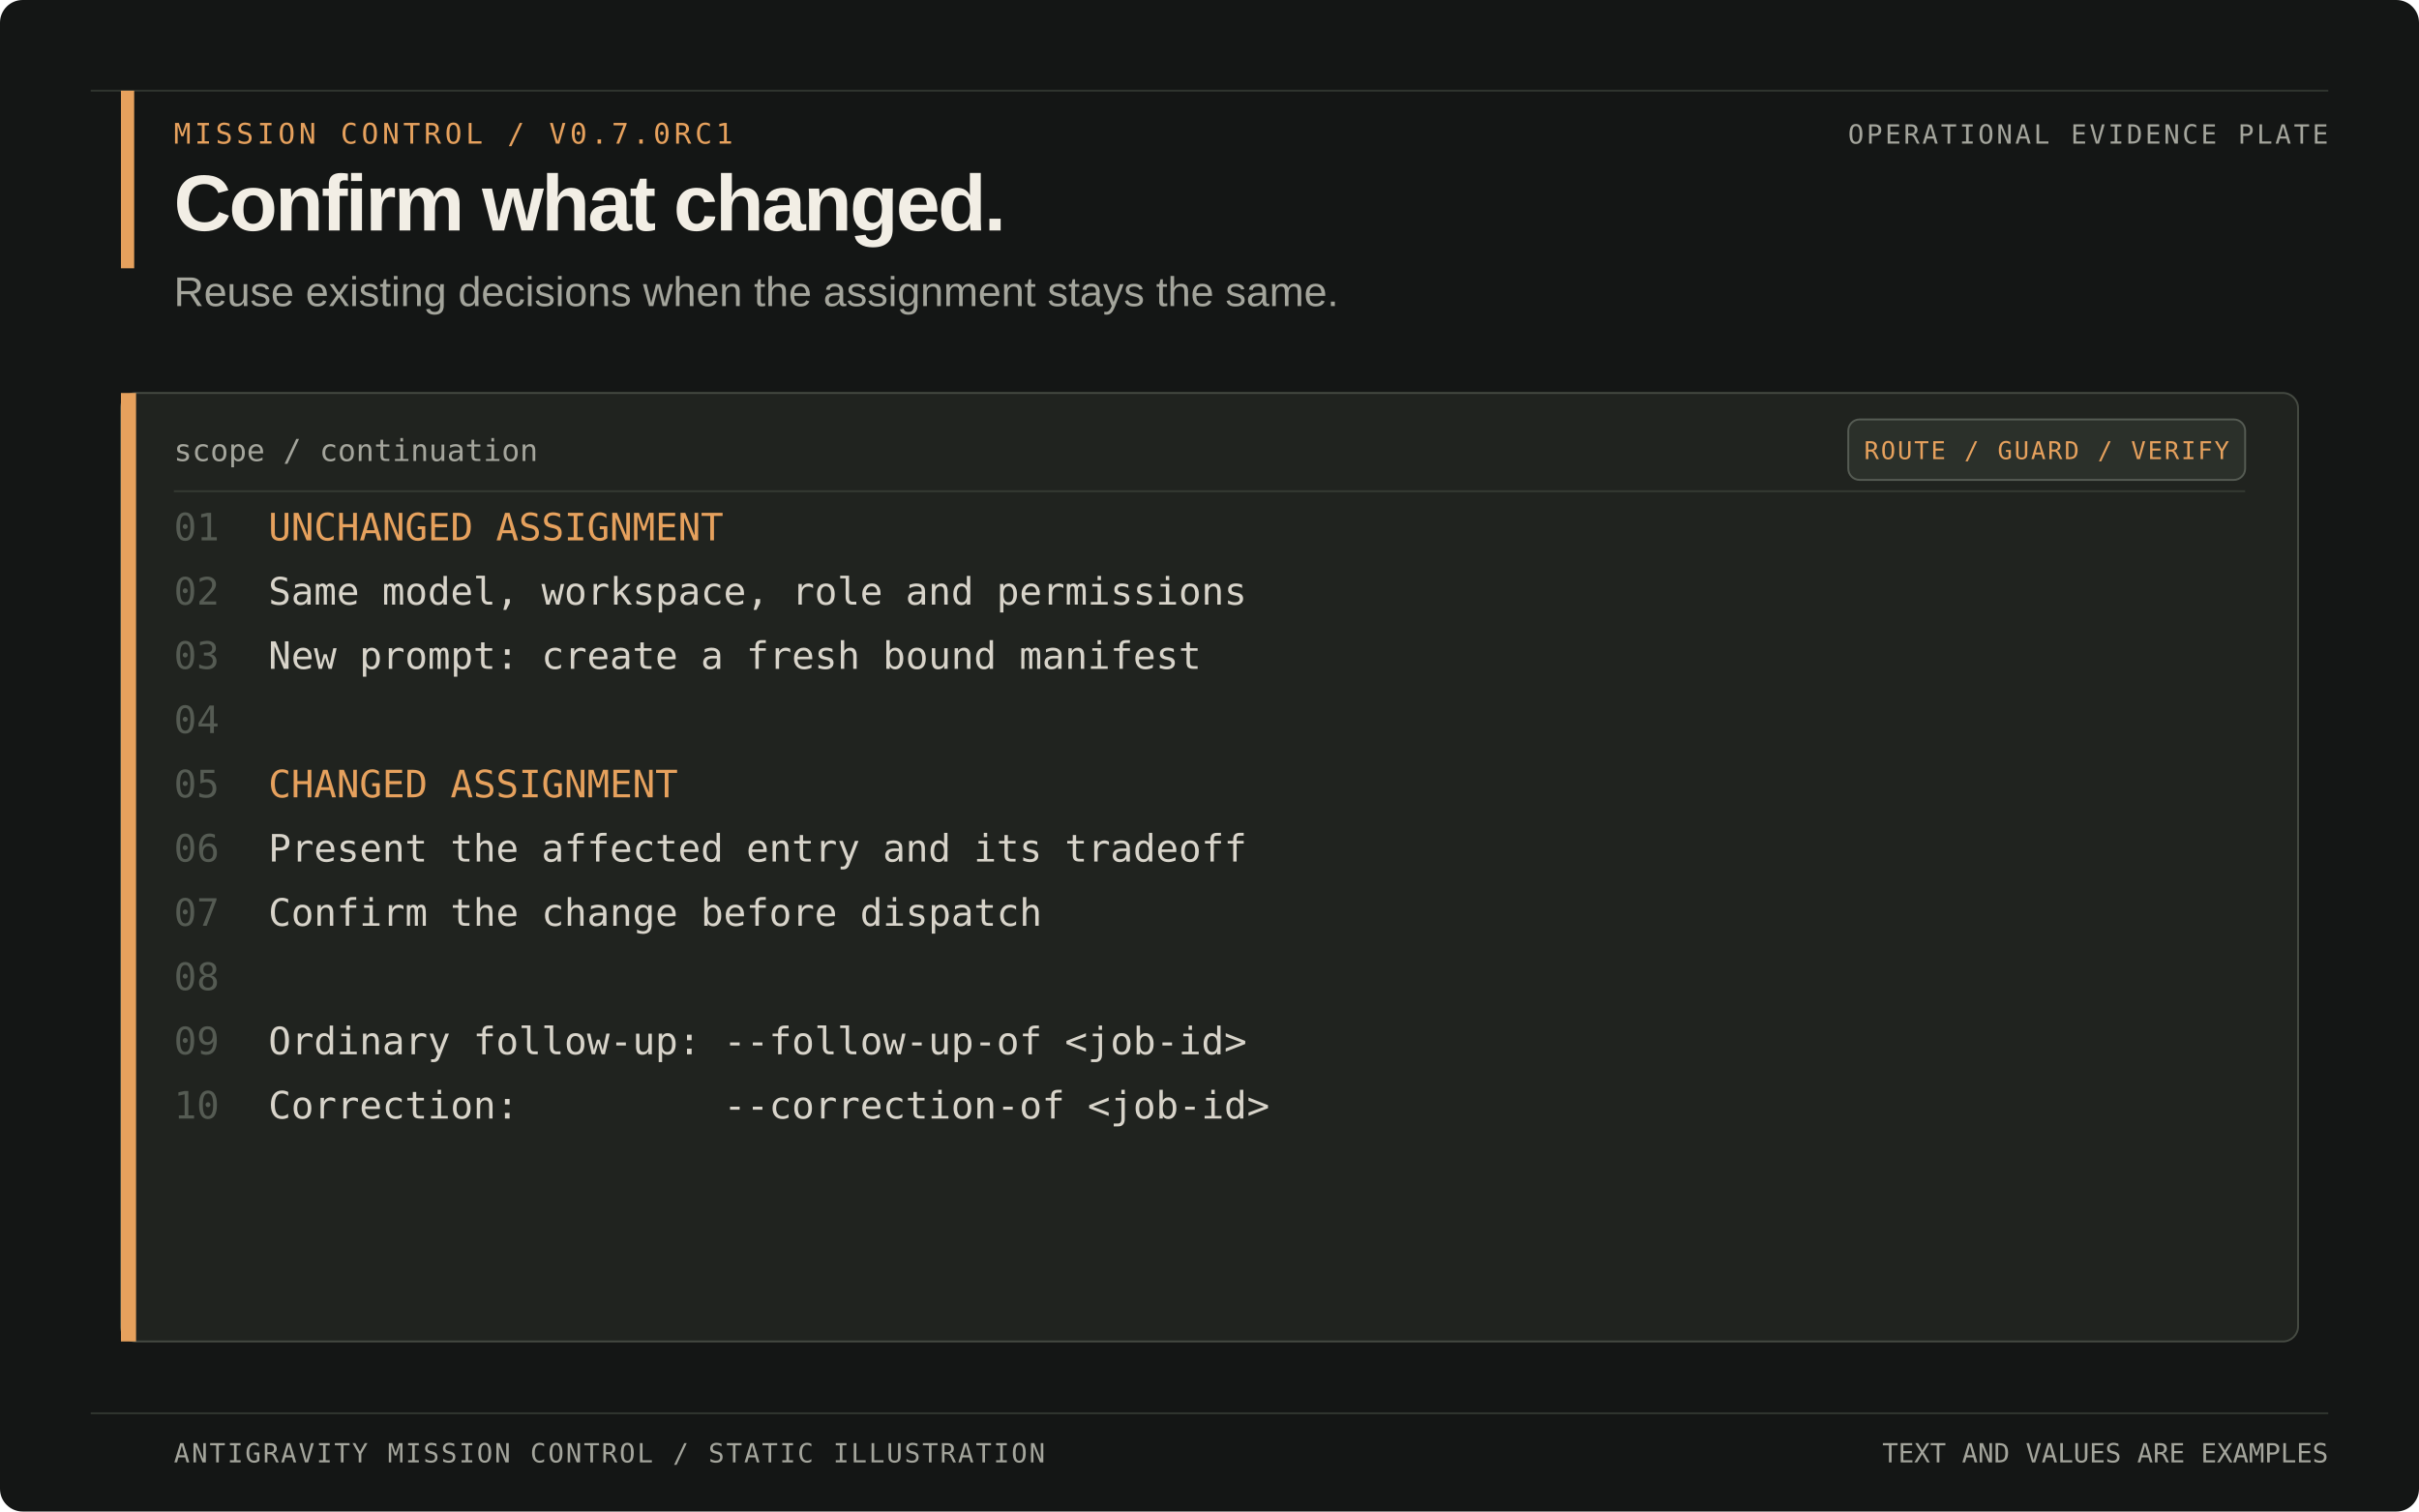
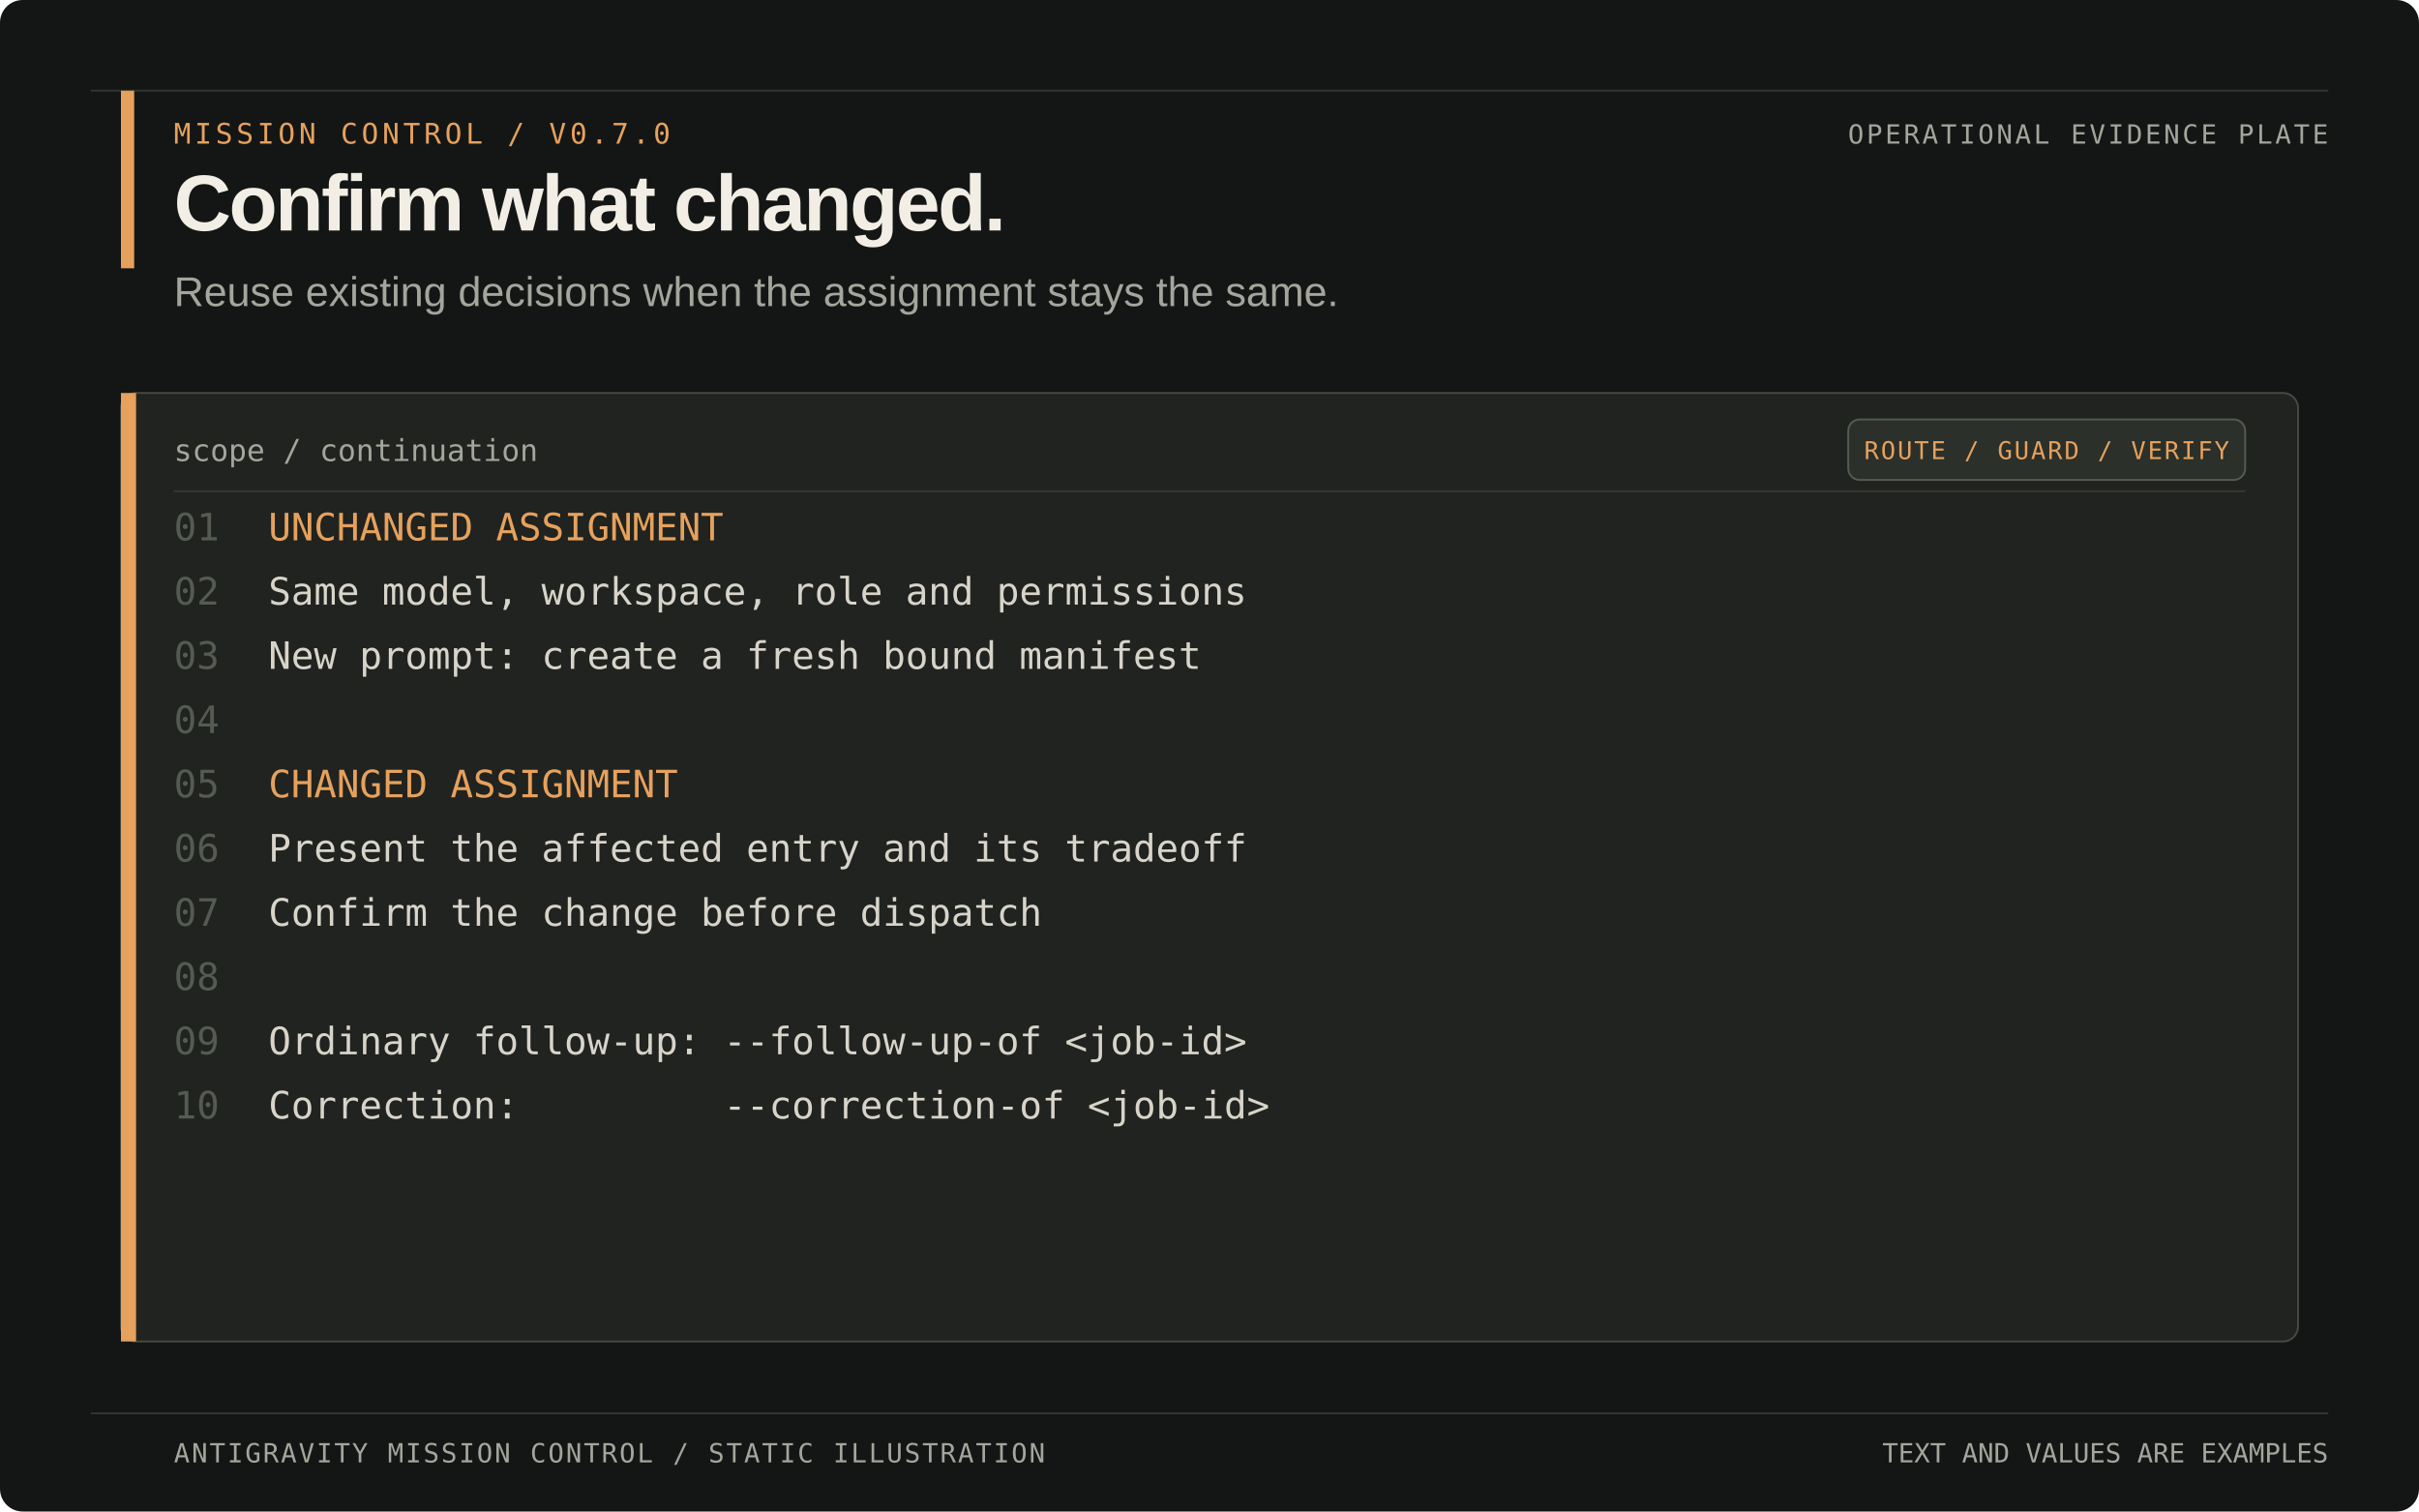
<svg xmlns="http://www.w3.org/2000/svg" width="1280" height="800" viewBox="0 0 1280 800" role="img" aria-labelledby="title desc">
  <rect width="1280" height="800" rx="12" fill="#141615" />
  <path d="M48 48H1232M48 748H1232" stroke="#30352f" />
  <rect x="64" y="48" width="7" height="94" fill="#e6a15d" />
-   <text x="92" y="76" font-family="Menlo, Consolas, monospace" font-size="15" letter-spacing="2" fill="#e6a15d">MISSION CONTROL  /  V0.7.0RC1</text>
+   <text x="92" y="76" font-family="Menlo, Consolas, monospace" font-size="15" letter-spacing="2" fill="#e6a15d">MISSION CONTROL  /  V0.7.0</text>
  <text x="92" y="122" font-family="Arial, Helvetica, sans-serif" font-size="42" font-weight="700" letter-spacing="-1.2" fill="#f2eee5">Confirm what changed.</text>
  <text x="92" y="162" font-family="Arial, Helvetica, sans-serif" font-size="22" fill="#a4a59c">Reuse existing decisions when the assignment stays the same.</text>
  <text x="1232" y="76" text-anchor="end" font-family="Menlo, Consolas, monospace" font-size="14" letter-spacing="1.4" fill="#a4a59c">OPERATIONAL EVIDENCE PLATE</text>
  <rect x="64" y="208" width="1152" height="502" rx="8" fill="#20231f" stroke="#454a42" />
  <rect x="64" y="208" width="8" height="502" fill="#e6a15d" />
  <text x="92" y="244" font-family="Menlo, Consolas, monospace" font-size="16" fill="#a4a59c">scope / continuation</text>
  <rect x="978" y="222" width="210" height="32" rx="6" fill="#2b302a" stroke="#555b53" />
  <text x="1083" y="243" text-anchor="middle" font-family="Menlo, Consolas, monospace" font-size="13" letter-spacing="1" fill="#e6a15d">ROUTE / GUARD / VERIFY</text>
  <path d="M92 260H1188" stroke="#343a33" />
  <g xml:space="preserve" font-family="Menlo, Consolas, monospace" font-size="20">
    <text x="92" y="286" fill="#555b53">01</text>
    <text x="142" y="286" fill="#e6a15d">UNCHANGED ASSIGNMENT</text>
    <text x="92" y="320" fill="#555b53">02</text>
    <text x="142" y="320" fill="#d8d4ca">Same model, workspace, role and permissions</text>
    <text x="92" y="354" fill="#555b53">03</text>
    <text x="142" y="354" fill="#d8d4ca">New prompt: create a fresh bound manifest</text>
    <text x="92" y="388" fill="#555b53">04</text>
    <text x="142" y="388" fill="#d8d4ca" />
    <text x="92" y="422" fill="#555b53">05</text>
    <text x="142" y="422" fill="#e6a15d">CHANGED ASSIGNMENT</text>
    <text x="92" y="456" fill="#555b53">06</text>
    <text x="142" y="456" fill="#d8d4ca">Present the affected entry and its tradeoff</text>
    <text x="92" y="490" fill="#555b53">07</text>
    <text x="142" y="490" fill="#d8d4ca">Confirm the change before dispatch</text>
    <text x="92" y="524" fill="#555b53">08</text>
    <text x="142" y="524" fill="#d8d4ca" />
    <text x="92" y="558" fill="#555b53">09</text>
    <text x="142" y="558" fill="#d8d4ca">Ordinary follow-up: --follow-up-of &lt;job-id&gt;</text>
    <text x="92" y="592" fill="#555b53">10</text>
    <text x="142" y="592" fill="#d8d4ca">Correction:         --correction-of &lt;job-id&gt;</text>
  </g>
  <text x="92" y="774" font-family="Menlo, Consolas, monospace" font-size="14" letter-spacing="1" fill="#a4a59c">ANTIGRAVITY MISSION CONTROL  /  STATIC ILLUSTRATION</text>
  <text x="1232" y="774" text-anchor="end" font-family="Menlo, Consolas, monospace" font-size="14" fill="#a4a59c">TEXT AND VALUES ARE EXAMPLES</text>
</svg>
